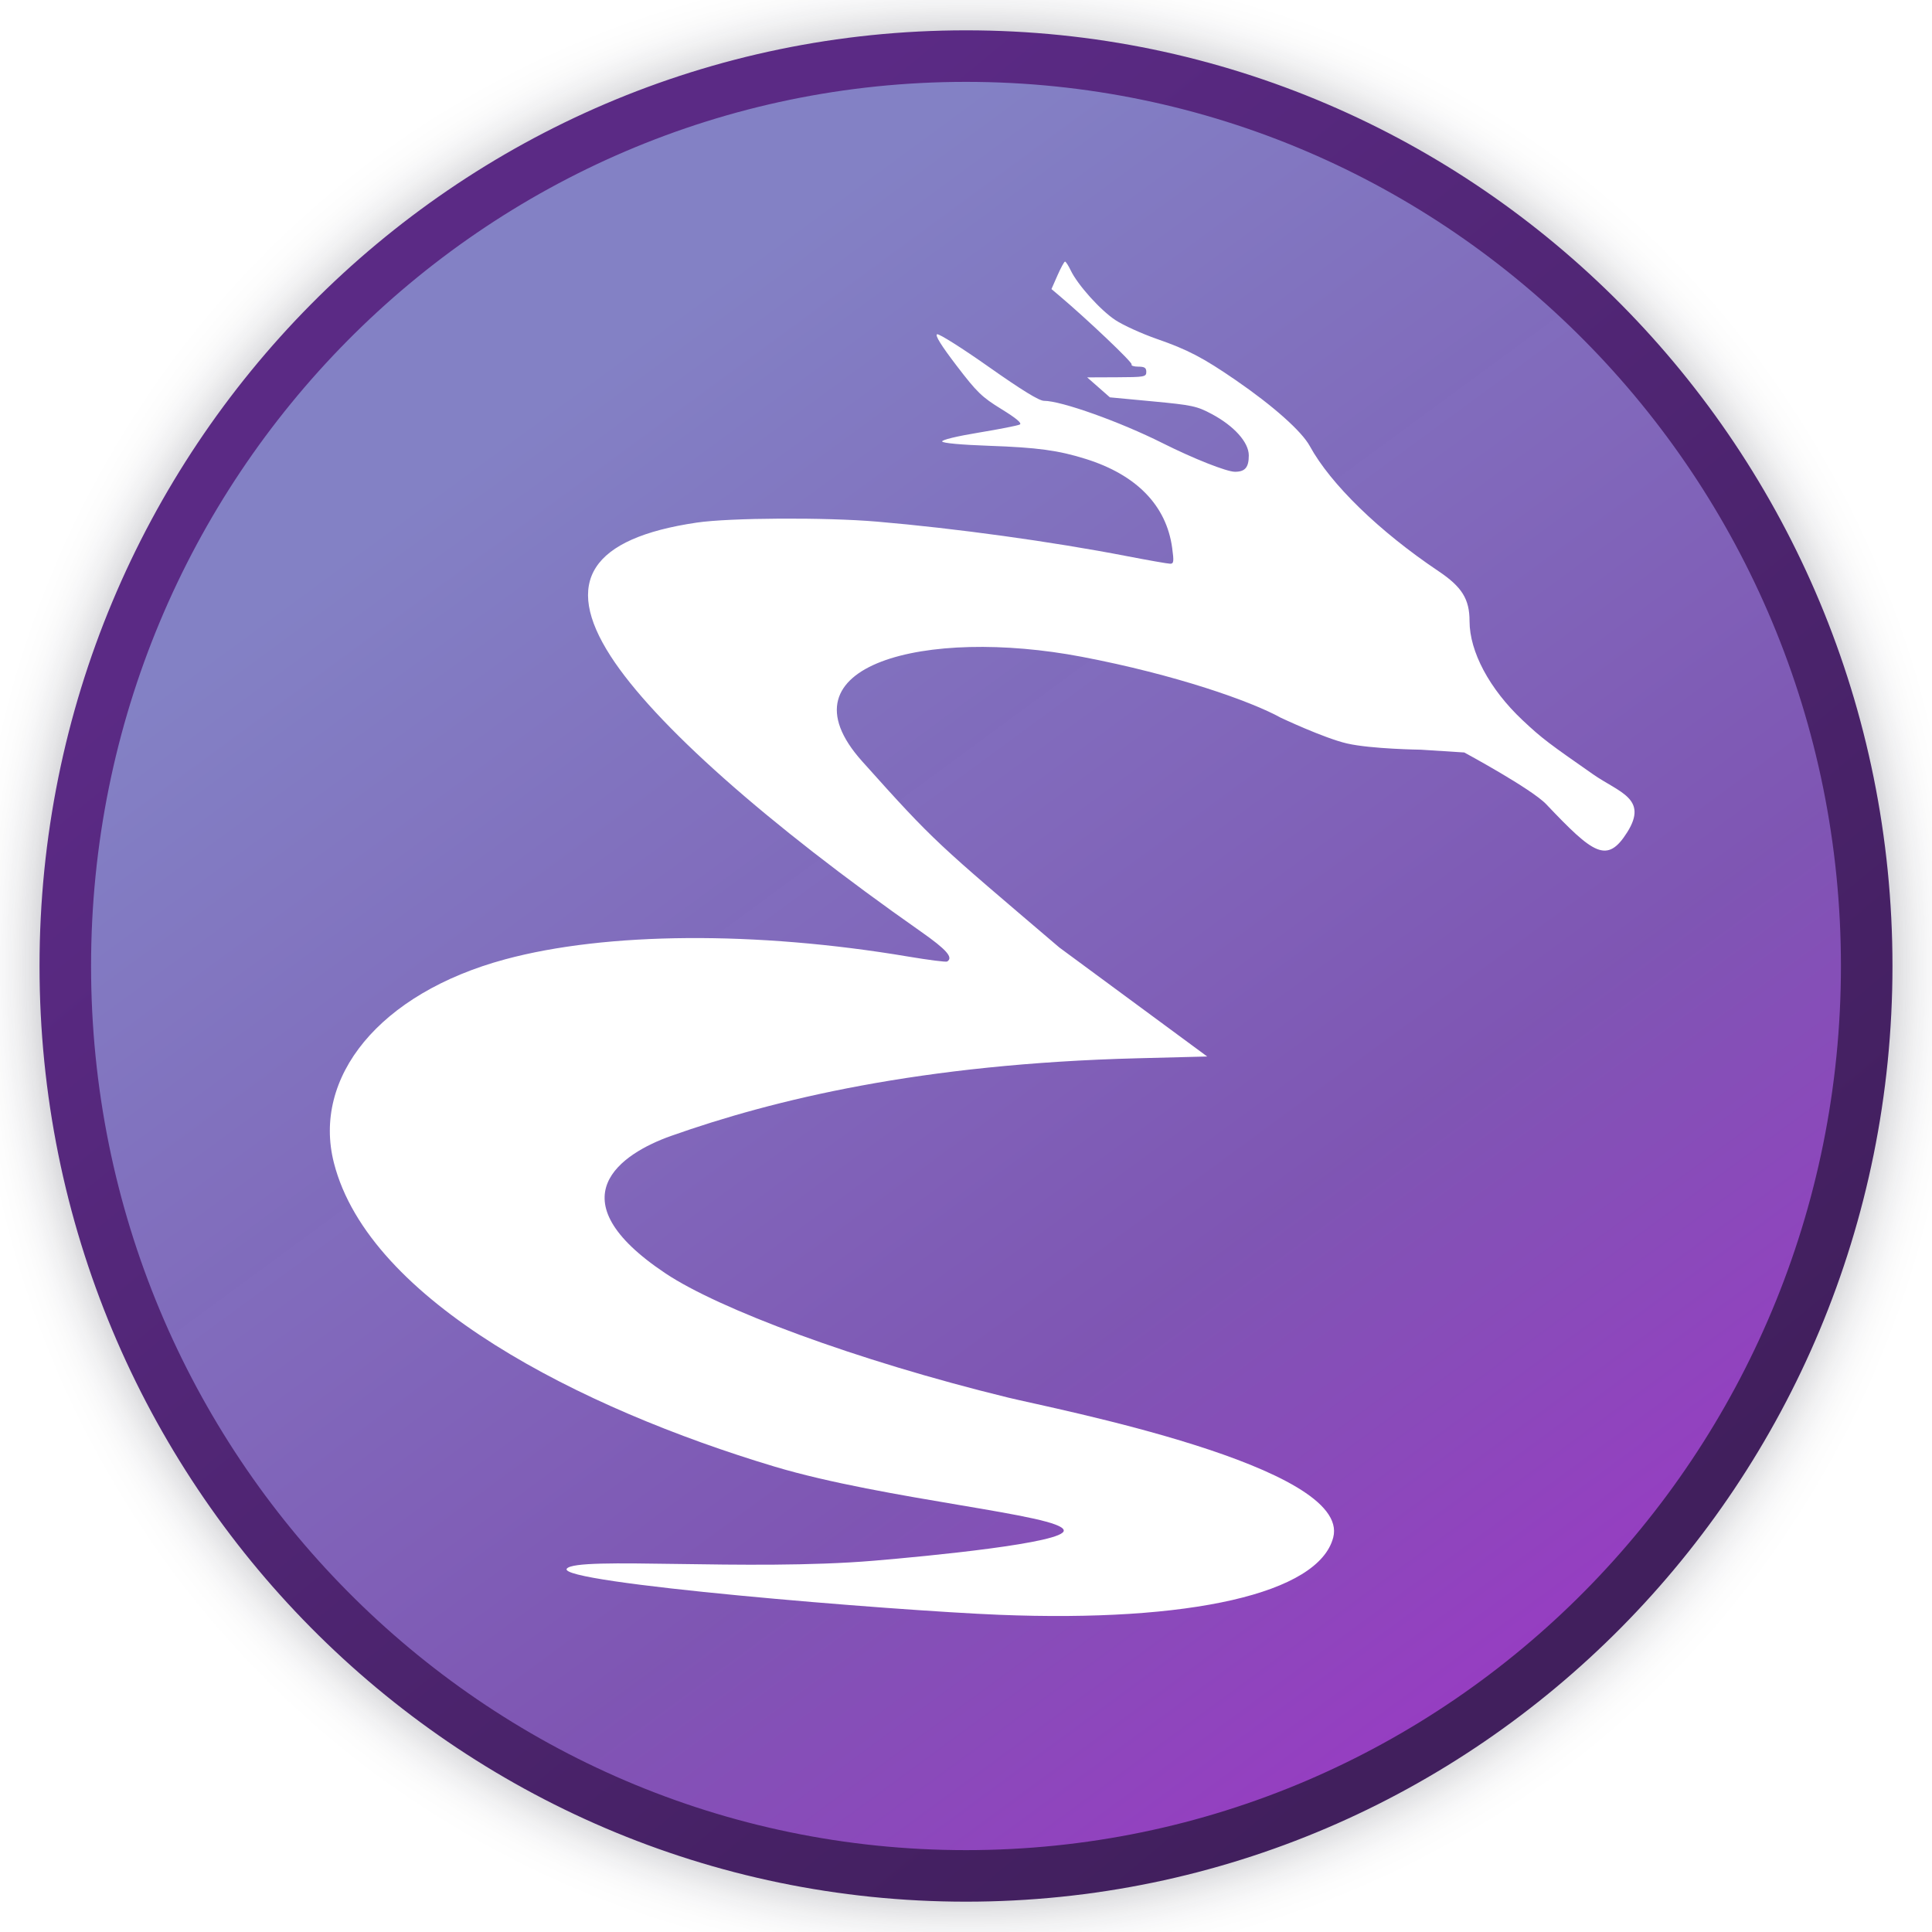
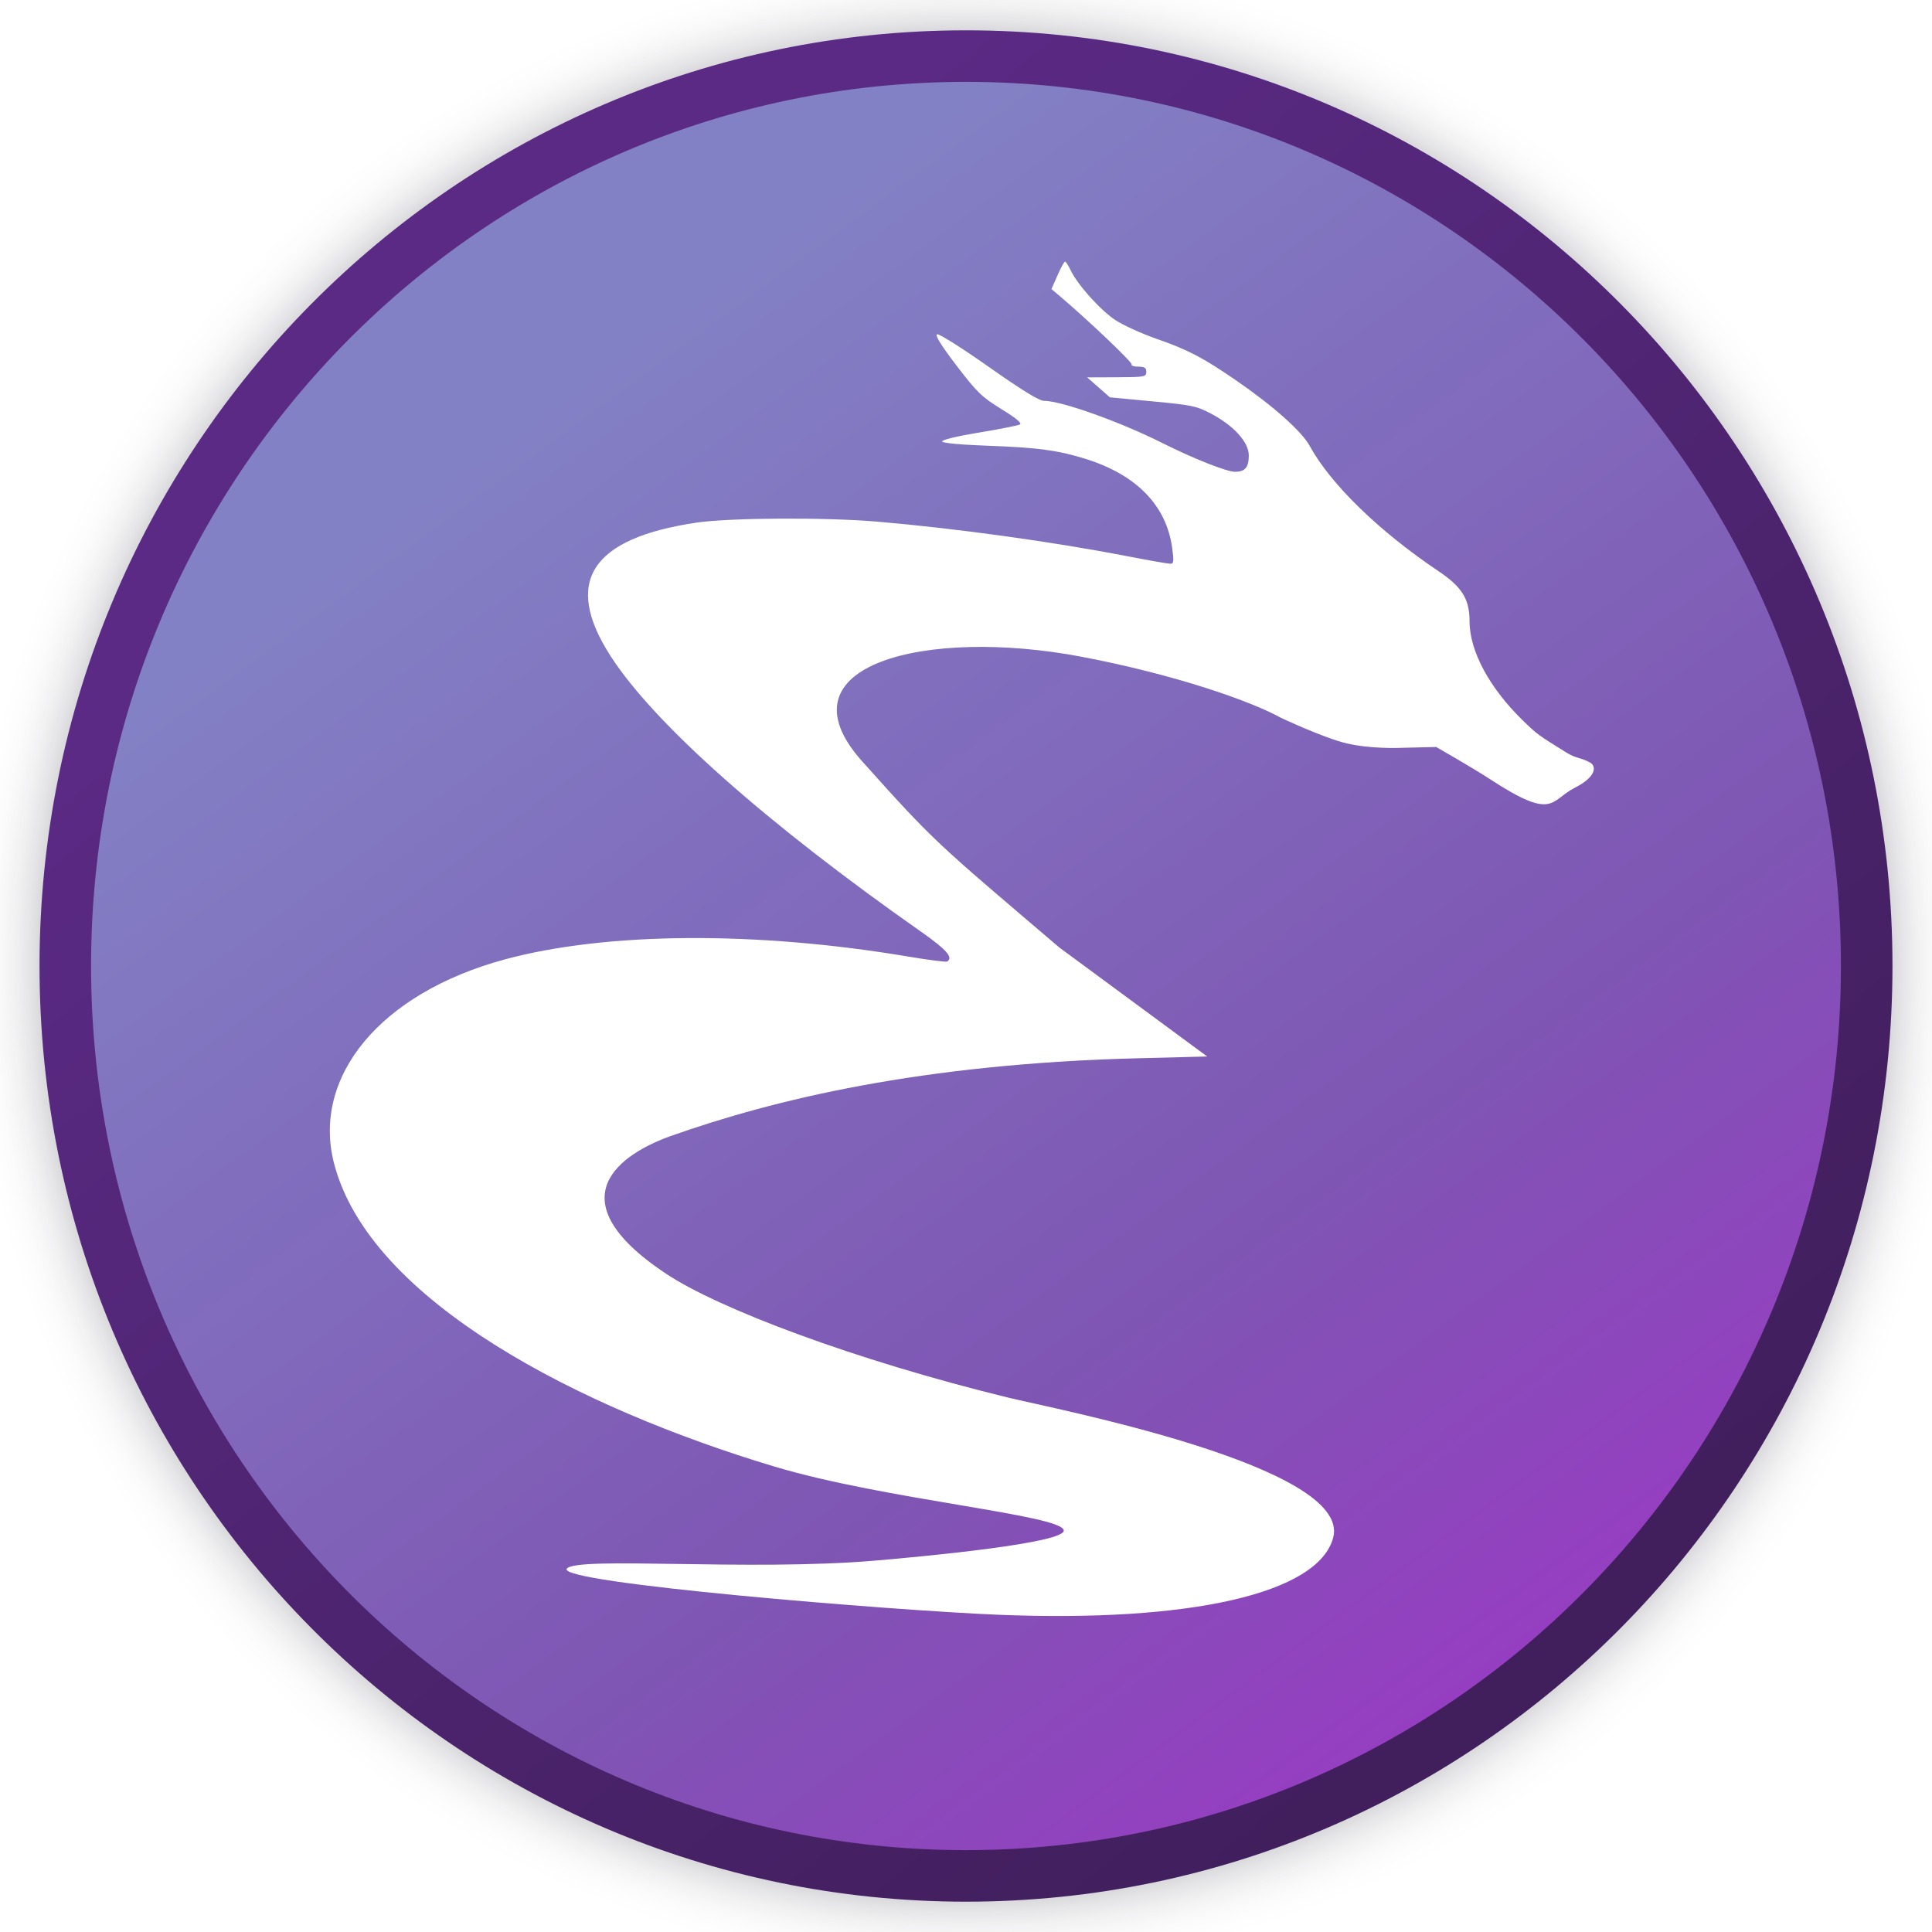
<svg xmlns="http://www.w3.org/2000/svg" xmlns:ns2="https://boxy-svg.com" xmlns:xlink="http://www.w3.org/1999/xlink" viewBox="0 0 500 500">
  <defs>
    <linearGradient id="linearGradient4292">
      <stop id="stop4294" offset="0" style="stop-color:#411f5d;stop-opacity:1" />
      <stop id="stop4296" offset="1" style="stop-color:#5b2a85;stop-opacity:1" />
    </linearGradient>
    <linearGradient id="linearGradient4284">
      <stop offset="0" style="stop-color:#8381c5;stop-opacity:1" id="stop4286" />
      <stop id="stop4290" style="stop-color:#7e55b3;stop-opacity:0.996" offset="0.566" />
      <stop offset="1" style="stop-color:#a52ecb;stop-opacity:0.992" id="stop4288" />
    </linearGradient>
    <filter height="1.088" y="-0.044" width="1.089" x="-0.045" id="filter4350" style="color-interpolation-filters:sRGB">
      <feGaussianBlur id="feGaussianBlur4352" stdDeviation="8.785" />
    </filter>
    <linearGradient y2="300.74" x2="236.614" y1="-161.851" x1="-122.202" spreadMethod="pad" gradientTransform="matrix(0.873802, 0, 0, 0.828128, 658.6855, 98.16293)" gradientUnits="userSpaceOnUse" id="linearGradient4284-1" xlink:href="#linearGradient4284" />
    <linearGradient y2="66.018" x2="173.945" y1="396.607" x1="447.809" gradientTransform="matrix(0.986787, 0, 0, 0.986787, 415.7279, -149.5776)" gradientUnits="userSpaceOnUse" id="linearGradient4292-1" xlink:href="#linearGradient4292" />
  </defs>
  <g transform="matrix(1, 0, 0, 1, -417.8005, 145.224)" style="" ns2:origin="-0.342139 0.169652">
    <path style="opacity:0.405;fill:#211f46;fill-opacity:0.996;stroke:#0a0b1b;stroke-width:8.533;stroke-miterlimit:4;stroke-dasharray:none;stroke-opacity:1;filter:url(#filter4350)" id="path-1" d="M 900.901 104.776 C 900.901 234.829 796.538 340.258 667.8 340.258 C 539.063 340.258 434.7 234.829 434.7 104.776 C 434.7 -25.278 539.063 -130.706 667.8 -130.706 C 796.538 -130.706 900.901 -25.278 900.901 104.776 Z">
      </path>
    <path d="M 900.901 104.776 C 900.901 234.829 796.538 340.257 667.8 340.257 C 539.063 340.257 434.7 234.829 434.7 104.776 C 434.7 -25.278 539.063 -130.706 667.8 -130.706 C 796.538 -130.706 900.901 -25.278 900.901 104.776 Z" id="path-2" style="opacity: 1; fill-opacity: 1; stroke-width: 13.338; stroke-miterlimit: 4; stroke-dasharray: none; stroke-opacity: 1; fill: url(#linearGradient4284-1); stroke: url(#linearGradient4292-1);">
      </path>
-     <path style="fill: rgb(255, 255, 255); fill-opacity: 1; stroke-linejoin: round; stroke-linecap: round;" d="M 676.376 272.684 C 648.963 271.579 561.624 264.446 564.496 260.739 C 566.992 257.517 611.445 261.409 643.873 258.693 C 658.014 257.509 693.472 254.082 693.099 250.842 C 692.636 246.822 646.971 242.943 618.244 234.328 C 568.167 219.311 513.37 191.552 504.221 155.743 C 498.563 133.6 515.92 111.858 548.519 103.052 C 574.744 95.966 613.492 95.703 652.894 102.343 C 658.123 103.223 662.635 103.798 662.926 103.617 C 664.583 102.594 662.788 100.543 656.154 95.89 C 616.068 67.771 587.104 42.056 575.829 24.578 C 563.423 5.346 570.709 -5.942 598.132 -9.976 C 606.692 -11.236 631.376 -11.37 644.748 -10.229 C 665.094 -8.493 690.049 -5.051 709.362 -1.31 C 714.971 -0.226 720.048 0.665 720.641 0.668 C 721.568 0.672 721.641 0.1 721.155 -3.439 C 719.658 -14.389 711.964 -22.316 698.819 -26.443 C 691.71 -28.677 686.306 -29.411 673.71 -29.855 C 666.591 -30.106 661.769 -30.549 661.631 -30.969 C 661.497 -31.378 665.42 -32.33 671.099 -33.266 C 676.432 -34.146 681.214 -35.09 681.723 -35.359 C 682.35 -35.693 680.813 -36.983 676.963 -39.351 C 671.899 -42.467 670.625 -43.701 665.348 -50.611 C 661.352 -55.844 659.716 -58.485 660.324 -58.717 C 660.819 -58.906 666.831 -55.109 673.685 -50.278 C 682.23 -44.255 686.724 -41.493 687.986 -41.493 C 692.463 -41.493 707.654 -36.073 718.666 -30.547 C 726.679 -26.523 735.257 -23.13 737.411 -23.13 C 740.032 -23.13 740.987 -24.261 740.987 -27.364 C 740.987 -30.751 737.195 -34.984 731.38 -38.084 C 727.552 -40.125 726.317 -40.388 716.127 -41.348 L 705.04 -42.392 L 702.1 -44.975 L 699.159 -47.556 L 706.812 -47.587 C 713.999 -47.613 714.462 -47.697 714.462 -48.976 C 714.462 -50.039 714.008 -50.334 712.382 -50.334 C 711.237 -50.334 710.463 -50.597 710.66 -50.916 C 710.958 -51.397 699.241 -62.531 691.937 -68.707 L 689.917 -70.413 L 691.478 -73.961 C 692.336 -75.913 693.212 -77.515 693.423 -77.525 C 693.634 -77.534 694.293 -76.521 694.887 -75.275 C 696.677 -71.523 702.532 -64.995 706.427 -62.409 C 708.44 -61.072 713.292 -58.866 717.206 -57.503 C 725.177 -54.732 729.168 -52.648 737.587 -46.857 C 747.32 -40.163 754.676 -33.618 756.769 -29.789 C 762.165 -19.92 774.727 -7.709 790.051 2.571 C 796.157 6.665 798.118 9.816 798.118 15.532 C 798.118 23.426 803.28 33.086 811.786 41.111 C 816.986 46.015 818.846 47.31 830.084 55.166 C 836.765 59.836 844.427 61.396 838.954 70.12 C 833.708 78.481 830.184 75.786 817.979 62.927 C 814.171 58.915 796.752 49.517 796.752 49.517 L 785.534 48.798 C 785.534 48.798 772.633 48.627 766.388 47.181 C 760.462 45.809 749.268 40.523 749.268 40.523 C 741.6 36.269 722.111 29.388 697.73 24.746 C 657.581 17.102 618.506 26.759 640.926 51.805 C 659.904 73.006 660.143 72.868 691.952 99.984 L 730.223 128.196 L 712.312 128.653 C 656.117 130.083 617.968 139.368 591.442 148.76 C 578.749 153.254 560.831 164.877 590.104 184.373 C 603.754 193.464 638.958 206.763 678.794 216.492 C 690.527 219.358 767.635 234.243 762.837 252.68 C 759.056 267.209 725.672 274.669 676.376 272.684 Z" id="path4166" ns2:origin="0.49055 0.539195">
+     <path style="fill: rgb(255, 255, 255); fill-opacity: 1; stroke-linejoin: round; stroke-linecap: round;" d="M 676.376 272.684 C 648.963 271.579 561.624 264.446 564.496 260.739 C 566.992 257.517 611.445 261.409 643.873 258.693 C 658.014 257.509 693.472 254.082 693.099 250.842 C 692.636 246.822 646.971 242.943 618.244 234.328 C 568.167 219.311 513.37 191.552 504.221 155.743 C 498.563 133.6 515.92 111.858 548.519 103.052 C 574.744 95.966 613.492 95.703 652.894 102.343 C 658.123 103.223 662.635 103.798 662.926 103.617 C 664.583 102.594 662.788 100.543 656.154 95.89 C 616.068 67.771 587.104 42.056 575.829 24.578 C 563.423 5.346 570.709 -5.942 598.132 -9.976 C 606.692 -11.236 631.376 -11.37 644.748 -10.229 C 665.094 -8.493 690.049 -5.051 709.362 -1.31 C 714.971 -0.226 720.048 0.665 720.641 0.668 C 721.568 0.672 721.641 0.1 721.155 -3.439 C 719.658 -14.389 711.964 -22.316 698.819 -26.443 C 691.71 -28.677 686.306 -29.411 673.71 -29.855 C 666.591 -30.106 661.769 -30.549 661.631 -30.969 C 661.497 -31.378 665.42 -32.33 671.099 -33.266 C 676.432 -34.146 681.214 -35.09 681.723 -35.359 C 682.35 -35.693 680.813 -36.983 676.963 -39.351 C 671.899 -42.467 670.625 -43.701 665.348 -50.611 C 661.352 -55.844 659.716 -58.485 660.324 -58.717 C 660.819 -58.906 666.831 -55.109 673.685 -50.278 C 682.23 -44.255 686.724 -41.493 687.986 -41.493 C 692.463 -41.493 707.654 -36.073 718.666 -30.547 C 726.679 -26.523 735.257 -23.13 737.411 -23.13 C 740.032 -23.13 740.987 -24.261 740.987 -27.364 C 740.987 -30.751 737.195 -34.984 731.38 -38.084 C 727.552 -40.125 726.317 -40.388 716.127 -41.348 L 705.04 -42.392 L 702.1 -44.975 L 699.159 -47.556 L 706.812 -47.587 C 713.999 -47.613 714.462 -47.697 714.462 -48.976 C 714.462 -50.039 714.008 -50.334 712.382 -50.334 C 711.237 -50.334 710.463 -50.597 710.66 -50.916 C 710.958 -51.397 699.241 -62.531 691.937 -68.707 L 689.917 -70.413 L 691.478 -73.961 C 692.336 -75.913 693.212 -77.515 693.423 -77.525 C 693.634 -77.534 694.293 -76.521 694.887 -75.275 C 696.677 -71.523 702.532 -64.995 706.427 -62.409 C 708.44 -61.072 713.292 -58.866 717.206 -57.503 C 725.177 -54.732 729.168 -52.648 737.587 -46.857 C 747.32 -40.163 754.676 -33.618 756.769 -29.789 C 762.165 -19.92 774.727 -7.709 790.051 2.571 C 796.157 6.665 798.118 9.816 798.118 15.532 C 798.118 23.426 803.426 32.934 811.786 41.111 C 815.679 44.918 815.836 44.954 823.012 49.436 C 825.776 51.162 826.981 50.816 829.292 52.113 C 831.031 53.089 830.906 55.825 825.395 58.624 C 818.879 61.934 820.101 67.322 803.436 56.438 C 798.805 53.413 789.478 48.094 789.478 48.094 L 779.94 48.329 C 779.94 48.329 772.633 48.627 766.388 47.181 C 760.462 45.809 749.268 40.523 749.268 40.523 C 741.6 36.269 722.111 29.388 697.73 24.746 C 657.581 17.102 618.506 26.759 640.926 51.805 C 659.904 73.006 660.143 72.868 691.952 99.984 L 730.223 128.196 L 712.312 128.653 C 656.117 130.083 617.968 139.368 591.442 148.76 C 578.749 153.254 560.831 164.877 590.104 184.373 C 603.754 193.464 638.958 206.763 678.794 216.492 C 690.527 219.358 767.635 234.243 762.837 252.68 C 759.056 267.209 725.672 274.669 676.376 272.684 Z" id="path4166" ns2:origin="0.49055 0.539195">
      </path>
  </g>
</svg>
